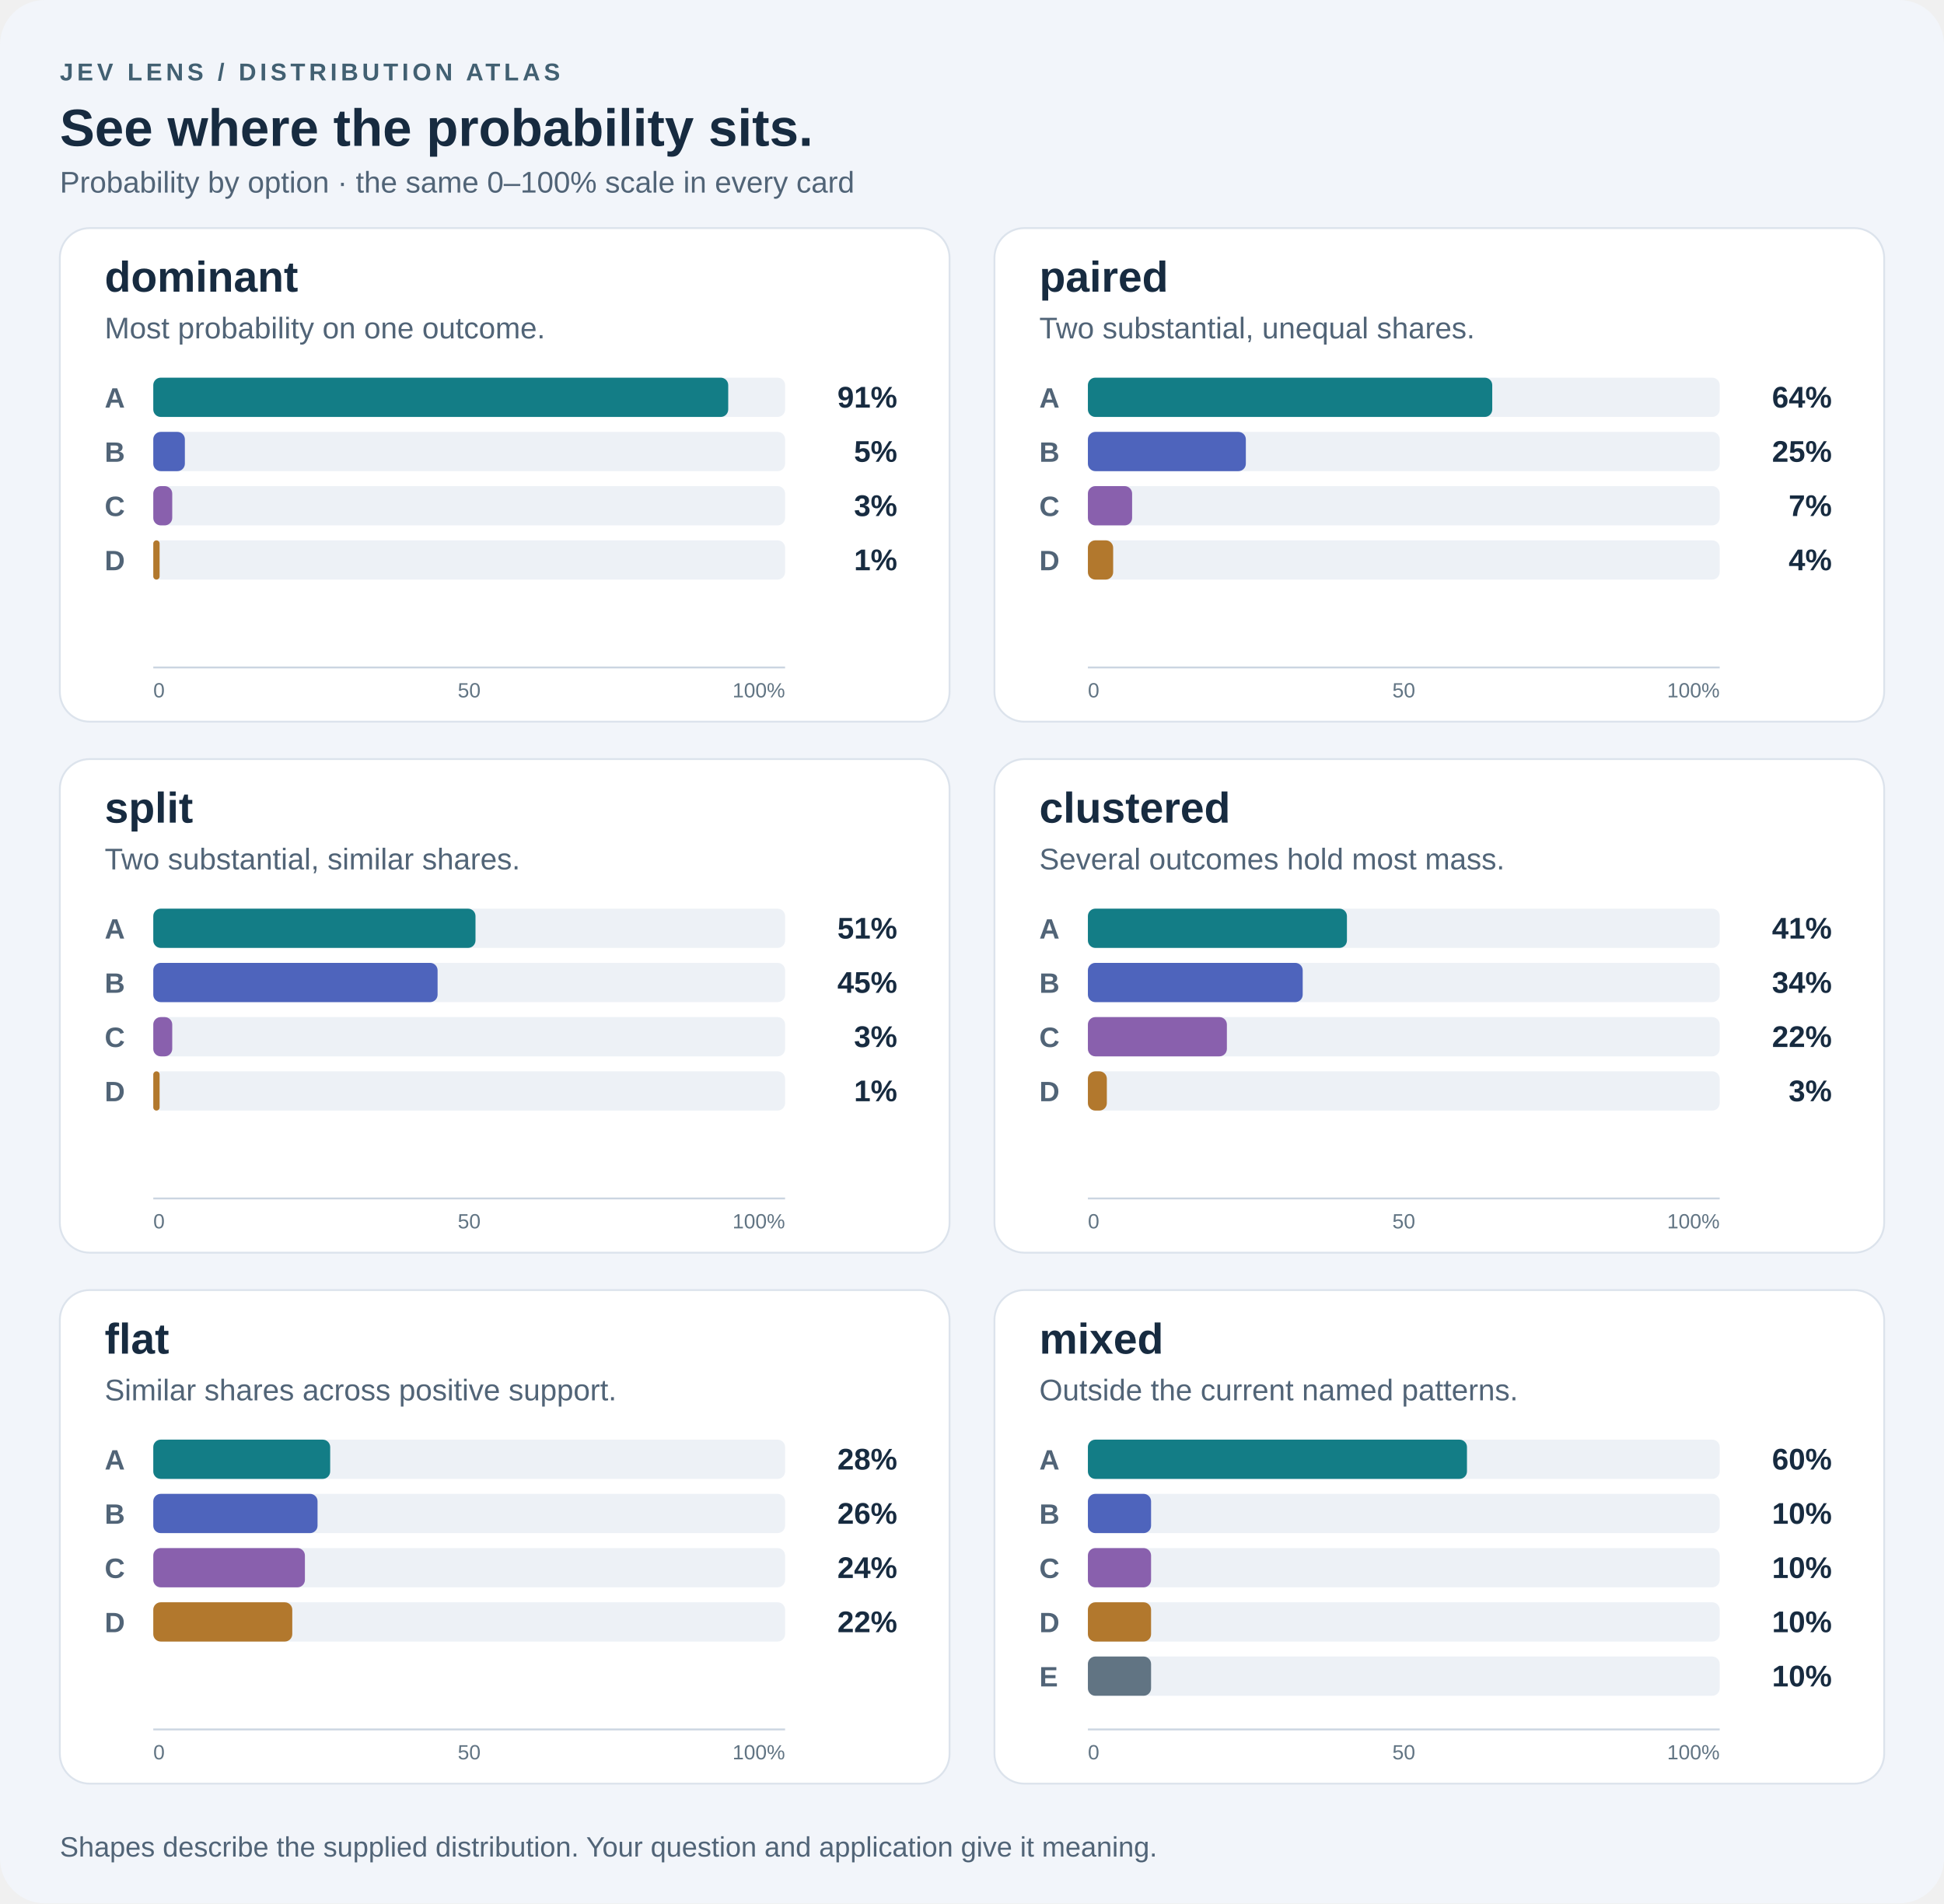
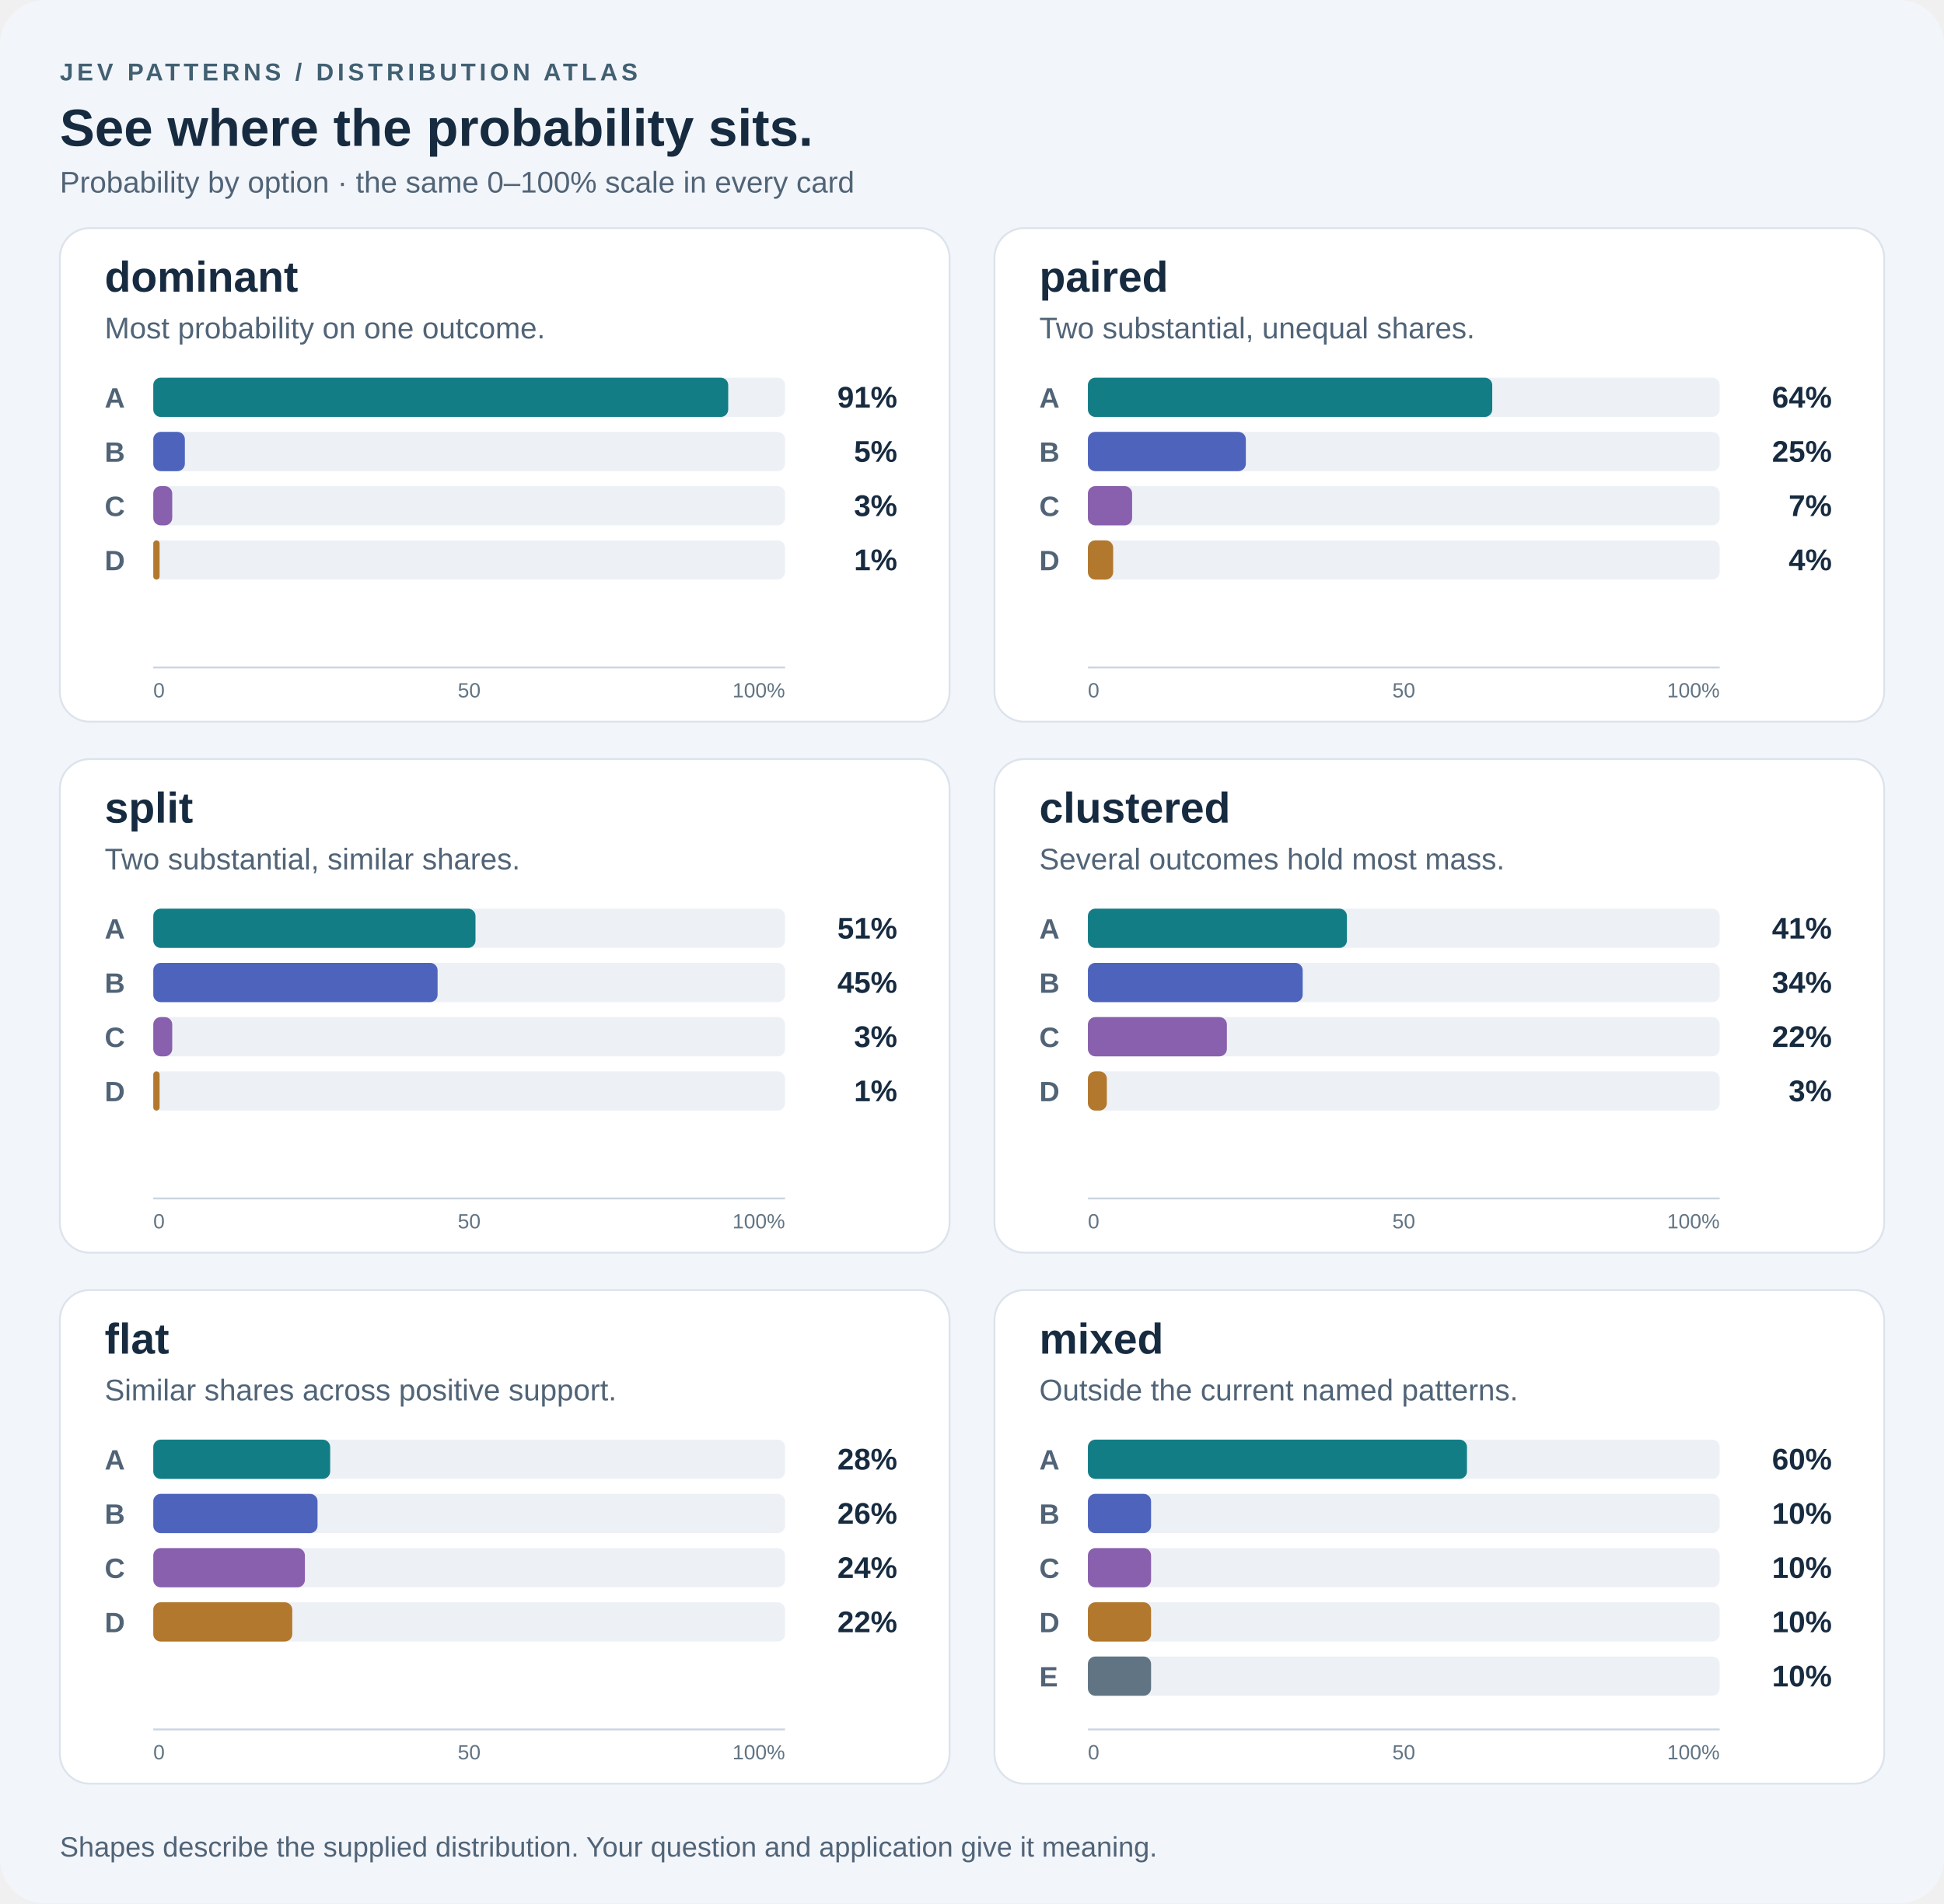
<svg xmlns="http://www.w3.org/2000/svg" width="1040" height="1018" viewBox="0 0 1040 1018" role="img" aria-labelledby="title desc">
  <rect width="1040" height="1018" rx="24" fill="#f2f5fa" />
  <g font-family="-apple-system,BlinkMacSystemFont,Segoe UI,Arial,sans-serif" fill="#172b40">
-     <text x="32" y="43" font-size="13" font-weight="700" letter-spacing="2" fill="#426072">JEV LENS / DISTRIBUTION ATLAS</text>
+     <text x="32" y="43" font-size="13" font-weight="700" letter-spacing="2" fill="#426072">JEV PATTERNS / DISTRIBUTION ATLAS</text>
    <text x="32" y="78" font-size="28" font-weight="700">See where the probability sits.</text>
    <text x="32" y="103" font-size="16" fill="#516477">Probability by option · the same 0–100% scale in every card</text>
    <g transform="translate(32 122)">
      <rect width="476" height="264" rx="16" fill="#fff" stroke="#dce3ec" />
      <text x="24" y="34" font-size="23" font-weight="700">dominant</text>
      <text x="24" y="59" font-size="16" fill="#516477">Most probability on one outcome.</text>
      <text x="24" y="96" font-size="15" font-weight="600" fill="#516477">A</text>
      <rect x="50" y="80" width="338" height="21" rx="4" fill="#edf1f6" />
      <rect x="50" y="80" width="307.58" height="21" rx="4.00" fill="#137d86" />
      <text x="448" y="96" text-anchor="end" font-size="16" font-weight="600">91%</text>
      <text x="24" y="125" font-size="15" font-weight="600" fill="#516477">B</text>
      <rect x="50" y="109" width="338" height="21" rx="4" fill="#edf1f6" />
      <rect x="50" y="109" width="16.90" height="21" rx="4.00" fill="#4e64bc" />
      <text x="448" y="125" text-anchor="end" font-size="16" font-weight="600">5%</text>
      <text x="24" y="154" font-size="15" font-weight="600" fill="#516477">C</text>
      <rect x="50" y="138" width="338" height="21" rx="4" fill="#edf1f6" />
      <rect x="50" y="138" width="10.14" height="21" rx="4.00" fill="#8960ad" />
      <text x="448" y="154" text-anchor="end" font-size="16" font-weight="600">3%</text>
      <text x="24" y="183" font-size="15" font-weight="600" fill="#516477">D</text>
      <rect x="50" y="167" width="338" height="21" rx="4" fill="#edf1f6" />
      <rect x="50" y="167" width="3.38" height="21" rx="1.69" fill="#b2782d" />
      <text x="448" y="183" text-anchor="end" font-size="16" font-weight="600">1%</text>
      <line x1="50" y1="235" x2="388" y2="235" stroke="#cbd5e1" />
      <text x="50" y="251" font-size="11" fill="#617483">0</text>
      <text x="219" y="251" font-size="11" fill="#617483" text-anchor="middle">50</text>
      <text x="388" y="251" font-size="11" fill="#617483" text-anchor="end">100%</text>
    </g>
    <g transform="translate(532 122)">
      <rect width="476" height="264" rx="16" fill="#fff" stroke="#dce3ec" />
      <text x="24" y="34" font-size="23" font-weight="700">paired</text>
      <text x="24" y="59" font-size="16" fill="#516477">Two substantial, unequal shares.</text>
      <text x="24" y="96" font-size="15" font-weight="600" fill="#516477">A</text>
      <rect x="50" y="80" width="338" height="21" rx="4" fill="#edf1f6" />
      <rect x="50" y="80" width="216.32" height="21" rx="4.00" fill="#137d86" />
      <text x="448" y="96" text-anchor="end" font-size="16" font-weight="600">64%</text>
      <text x="24" y="125" font-size="15" font-weight="600" fill="#516477">B</text>
      <rect x="50" y="109" width="338" height="21" rx="4" fill="#edf1f6" />
      <rect x="50" y="109" width="84.50" height="21" rx="4.00" fill="#4e64bc" />
      <text x="448" y="125" text-anchor="end" font-size="16" font-weight="600">25%</text>
      <text x="24" y="154" font-size="15" font-weight="600" fill="#516477">C</text>
      <rect x="50" y="138" width="338" height="21" rx="4" fill="#edf1f6" />
      <rect x="50" y="138" width="23.66" height="21" rx="4.00" fill="#8960ad" />
      <text x="448" y="154" text-anchor="end" font-size="16" font-weight="600">7%</text>
      <text x="24" y="183" font-size="15" font-weight="600" fill="#516477">D</text>
      <rect x="50" y="167" width="338" height="21" rx="4" fill="#edf1f6" />
      <rect x="50" y="167" width="13.52" height="21" rx="4.00" fill="#b2782d" />
      <text x="448" y="183" text-anchor="end" font-size="16" font-weight="600">4%</text>
      <line x1="50" y1="235" x2="388" y2="235" stroke="#cbd5e1" />
      <text x="50" y="251" font-size="11" fill="#617483">0</text>
      <text x="219" y="251" font-size="11" fill="#617483" text-anchor="middle">50</text>
      <text x="388" y="251" font-size="11" fill="#617483" text-anchor="end">100%</text>
    </g>
    <g transform="translate(32 406)">
      <rect width="476" height="264" rx="16" fill="#fff" stroke="#dce3ec" />
      <text x="24" y="34" font-size="23" font-weight="700">split</text>
      <text x="24" y="59" font-size="16" fill="#516477">Two substantial, similar shares.</text>
      <text x="24" y="96" font-size="15" font-weight="600" fill="#516477">A</text>
      <rect x="50" y="80" width="338" height="21" rx="4" fill="#edf1f6" />
      <rect x="50" y="80" width="172.38" height="21" rx="4.00" fill="#137d86" />
      <text x="448" y="96" text-anchor="end" font-size="16" font-weight="600">51%</text>
      <text x="24" y="125" font-size="15" font-weight="600" fill="#516477">B</text>
      <rect x="50" y="109" width="338" height="21" rx="4" fill="#edf1f6" />
      <rect x="50" y="109" width="152.10" height="21" rx="4.00" fill="#4e64bc" />
      <text x="448" y="125" text-anchor="end" font-size="16" font-weight="600">45%</text>
      <text x="24" y="154" font-size="15" font-weight="600" fill="#516477">C</text>
      <rect x="50" y="138" width="338" height="21" rx="4" fill="#edf1f6" />
      <rect x="50" y="138" width="10.14" height="21" rx="4.00" fill="#8960ad" />
      <text x="448" y="154" text-anchor="end" font-size="16" font-weight="600">3%</text>
      <text x="24" y="183" font-size="15" font-weight="600" fill="#516477">D</text>
      <rect x="50" y="167" width="338" height="21" rx="4" fill="#edf1f6" />
      <rect x="50" y="167" width="3.38" height="21" rx="1.69" fill="#b2782d" />
      <text x="448" y="183" text-anchor="end" font-size="16" font-weight="600">1%</text>
      <line x1="50" y1="235" x2="388" y2="235" stroke="#cbd5e1" />
      <text x="50" y="251" font-size="11" fill="#617483">0</text>
      <text x="219" y="251" font-size="11" fill="#617483" text-anchor="middle">50</text>
      <text x="388" y="251" font-size="11" fill="#617483" text-anchor="end">100%</text>
    </g>
    <g transform="translate(532 406)">
      <rect width="476" height="264" rx="16" fill="#fff" stroke="#dce3ec" />
      <text x="24" y="34" font-size="23" font-weight="700">clustered</text>
      <text x="24" y="59" font-size="16" fill="#516477">Several outcomes hold most mass.</text>
      <text x="24" y="96" font-size="15" font-weight="600" fill="#516477">A</text>
      <rect x="50" y="80" width="338" height="21" rx="4" fill="#edf1f6" />
      <rect x="50" y="80" width="138.58" height="21" rx="4.00" fill="#137d86" />
      <text x="448" y="96" text-anchor="end" font-size="16" font-weight="600">41%</text>
      <text x="24" y="125" font-size="15" font-weight="600" fill="#516477">B</text>
      <rect x="50" y="109" width="338" height="21" rx="4" fill="#edf1f6" />
      <rect x="50" y="109" width="114.92" height="21" rx="4.00" fill="#4e64bc" />
      <text x="448" y="125" text-anchor="end" font-size="16" font-weight="600">34%</text>
      <text x="24" y="154" font-size="15" font-weight="600" fill="#516477">C</text>
      <rect x="50" y="138" width="338" height="21" rx="4" fill="#edf1f6" />
      <rect x="50" y="138" width="74.36" height="21" rx="4.00" fill="#8960ad" />
      <text x="448" y="154" text-anchor="end" font-size="16" font-weight="600">22%</text>
      <text x="24" y="183" font-size="15" font-weight="600" fill="#516477">D</text>
      <rect x="50" y="167" width="338" height="21" rx="4" fill="#edf1f6" />
      <rect x="50" y="167" width="10.14" height="21" rx="4.00" fill="#b2782d" />
      <text x="448" y="183" text-anchor="end" font-size="16" font-weight="600">3%</text>
      <line x1="50" y1="235" x2="388" y2="235" stroke="#cbd5e1" />
      <text x="50" y="251" font-size="11" fill="#617483">0</text>
      <text x="219" y="251" font-size="11" fill="#617483" text-anchor="middle">50</text>
      <text x="388" y="251" font-size="11" fill="#617483" text-anchor="end">100%</text>
    </g>
    <g transform="translate(32 690)">
      <rect width="476" height="264" rx="16" fill="#fff" stroke="#dce3ec" />
      <text x="24" y="34" font-size="23" font-weight="700">flat</text>
      <text x="24" y="59" font-size="16" fill="#516477">Similar shares across positive support.</text>
      <text x="24" y="96" font-size="15" font-weight="600" fill="#516477">A</text>
      <rect x="50" y="80" width="338" height="21" rx="4" fill="#edf1f6" />
      <rect x="50" y="80" width="94.64" height="21" rx="4.00" fill="#137d86" />
      <text x="448" y="96" text-anchor="end" font-size="16" font-weight="600">28%</text>
      <text x="24" y="125" font-size="15" font-weight="600" fill="#516477">B</text>
      <rect x="50" y="109" width="338" height="21" rx="4" fill="#edf1f6" />
      <rect x="50" y="109" width="87.88" height="21" rx="4.00" fill="#4e64bc" />
      <text x="448" y="125" text-anchor="end" font-size="16" font-weight="600">26%</text>
      <text x="24" y="154" font-size="15" font-weight="600" fill="#516477">C</text>
      <rect x="50" y="138" width="338" height="21" rx="4" fill="#edf1f6" />
      <rect x="50" y="138" width="81.12" height="21" rx="4.00" fill="#8960ad" />
      <text x="448" y="154" text-anchor="end" font-size="16" font-weight="600">24%</text>
      <text x="24" y="183" font-size="15" font-weight="600" fill="#516477">D</text>
      <rect x="50" y="167" width="338" height="21" rx="4" fill="#edf1f6" />
      <rect x="50" y="167" width="74.36" height="21" rx="4.00" fill="#b2782d" />
      <text x="448" y="183" text-anchor="end" font-size="16" font-weight="600">22%</text>
      <line x1="50" y1="235" x2="388" y2="235" stroke="#cbd5e1" />
      <text x="50" y="251" font-size="11" fill="#617483">0</text>
      <text x="219" y="251" font-size="11" fill="#617483" text-anchor="middle">50</text>
      <text x="388" y="251" font-size="11" fill="#617483" text-anchor="end">100%</text>
    </g>
    <g transform="translate(532 690)">
      <rect width="476" height="264" rx="16" fill="#fff" stroke="#dce3ec" />
      <text x="24" y="34" font-size="23" font-weight="700">mixed</text>
      <text x="24" y="59" font-size="16" fill="#516477">Outside the current named patterns.</text>
      <text x="24" y="96" font-size="15" font-weight="600" fill="#516477">A</text>
      <rect x="50" y="80" width="338" height="21" rx="4" fill="#edf1f6" />
      <rect x="50" y="80" width="202.80" height="21" rx="4.00" fill="#137d86" />
      <text x="448" y="96" text-anchor="end" font-size="16" font-weight="600">60%</text>
      <text x="24" y="125" font-size="15" font-weight="600" fill="#516477">B</text>
      <rect x="50" y="109" width="338" height="21" rx="4" fill="#edf1f6" />
      <rect x="50" y="109" width="33.80" height="21" rx="4.00" fill="#4e64bc" />
      <text x="448" y="125" text-anchor="end" font-size="16" font-weight="600">10%</text>
      <text x="24" y="154" font-size="15" font-weight="600" fill="#516477">C</text>
      <rect x="50" y="138" width="338" height="21" rx="4" fill="#edf1f6" />
      <rect x="50" y="138" width="33.80" height="21" rx="4.00" fill="#8960ad" />
      <text x="448" y="154" text-anchor="end" font-size="16" font-weight="600">10%</text>
      <text x="24" y="183" font-size="15" font-weight="600" fill="#516477">D</text>
      <rect x="50" y="167" width="338" height="21" rx="4" fill="#edf1f6" />
      <rect x="50" y="167" width="33.80" height="21" rx="4.00" fill="#b2782d" />
      <text x="448" y="183" text-anchor="end" font-size="16" font-weight="600">10%</text>
      <text x="24" y="212" font-size="15" font-weight="600" fill="#516477">E</text>
      <rect x="50" y="196" width="338" height="21" rx="4" fill="#edf1f6" />
      <rect x="50" y="196" width="33.80" height="21" rx="4.00" fill="#617483" />
      <text x="448" y="212" text-anchor="end" font-size="16" font-weight="600">10%</text>
      <line x1="50" y1="235" x2="388" y2="235" stroke="#cbd5e1" />
      <text x="50" y="251" font-size="11" fill="#617483">0</text>
      <text x="219" y="251" font-size="11" fill="#617483" text-anchor="middle">50</text>
      <text x="388" y="251" font-size="11" fill="#617483" text-anchor="end">100%</text>
    </g>
    <text x="32" y="993" font-size="15" fill="#516477">Shapes describe the supplied distribution. Your question and application give it meaning.</text>
  </g>
</svg>
